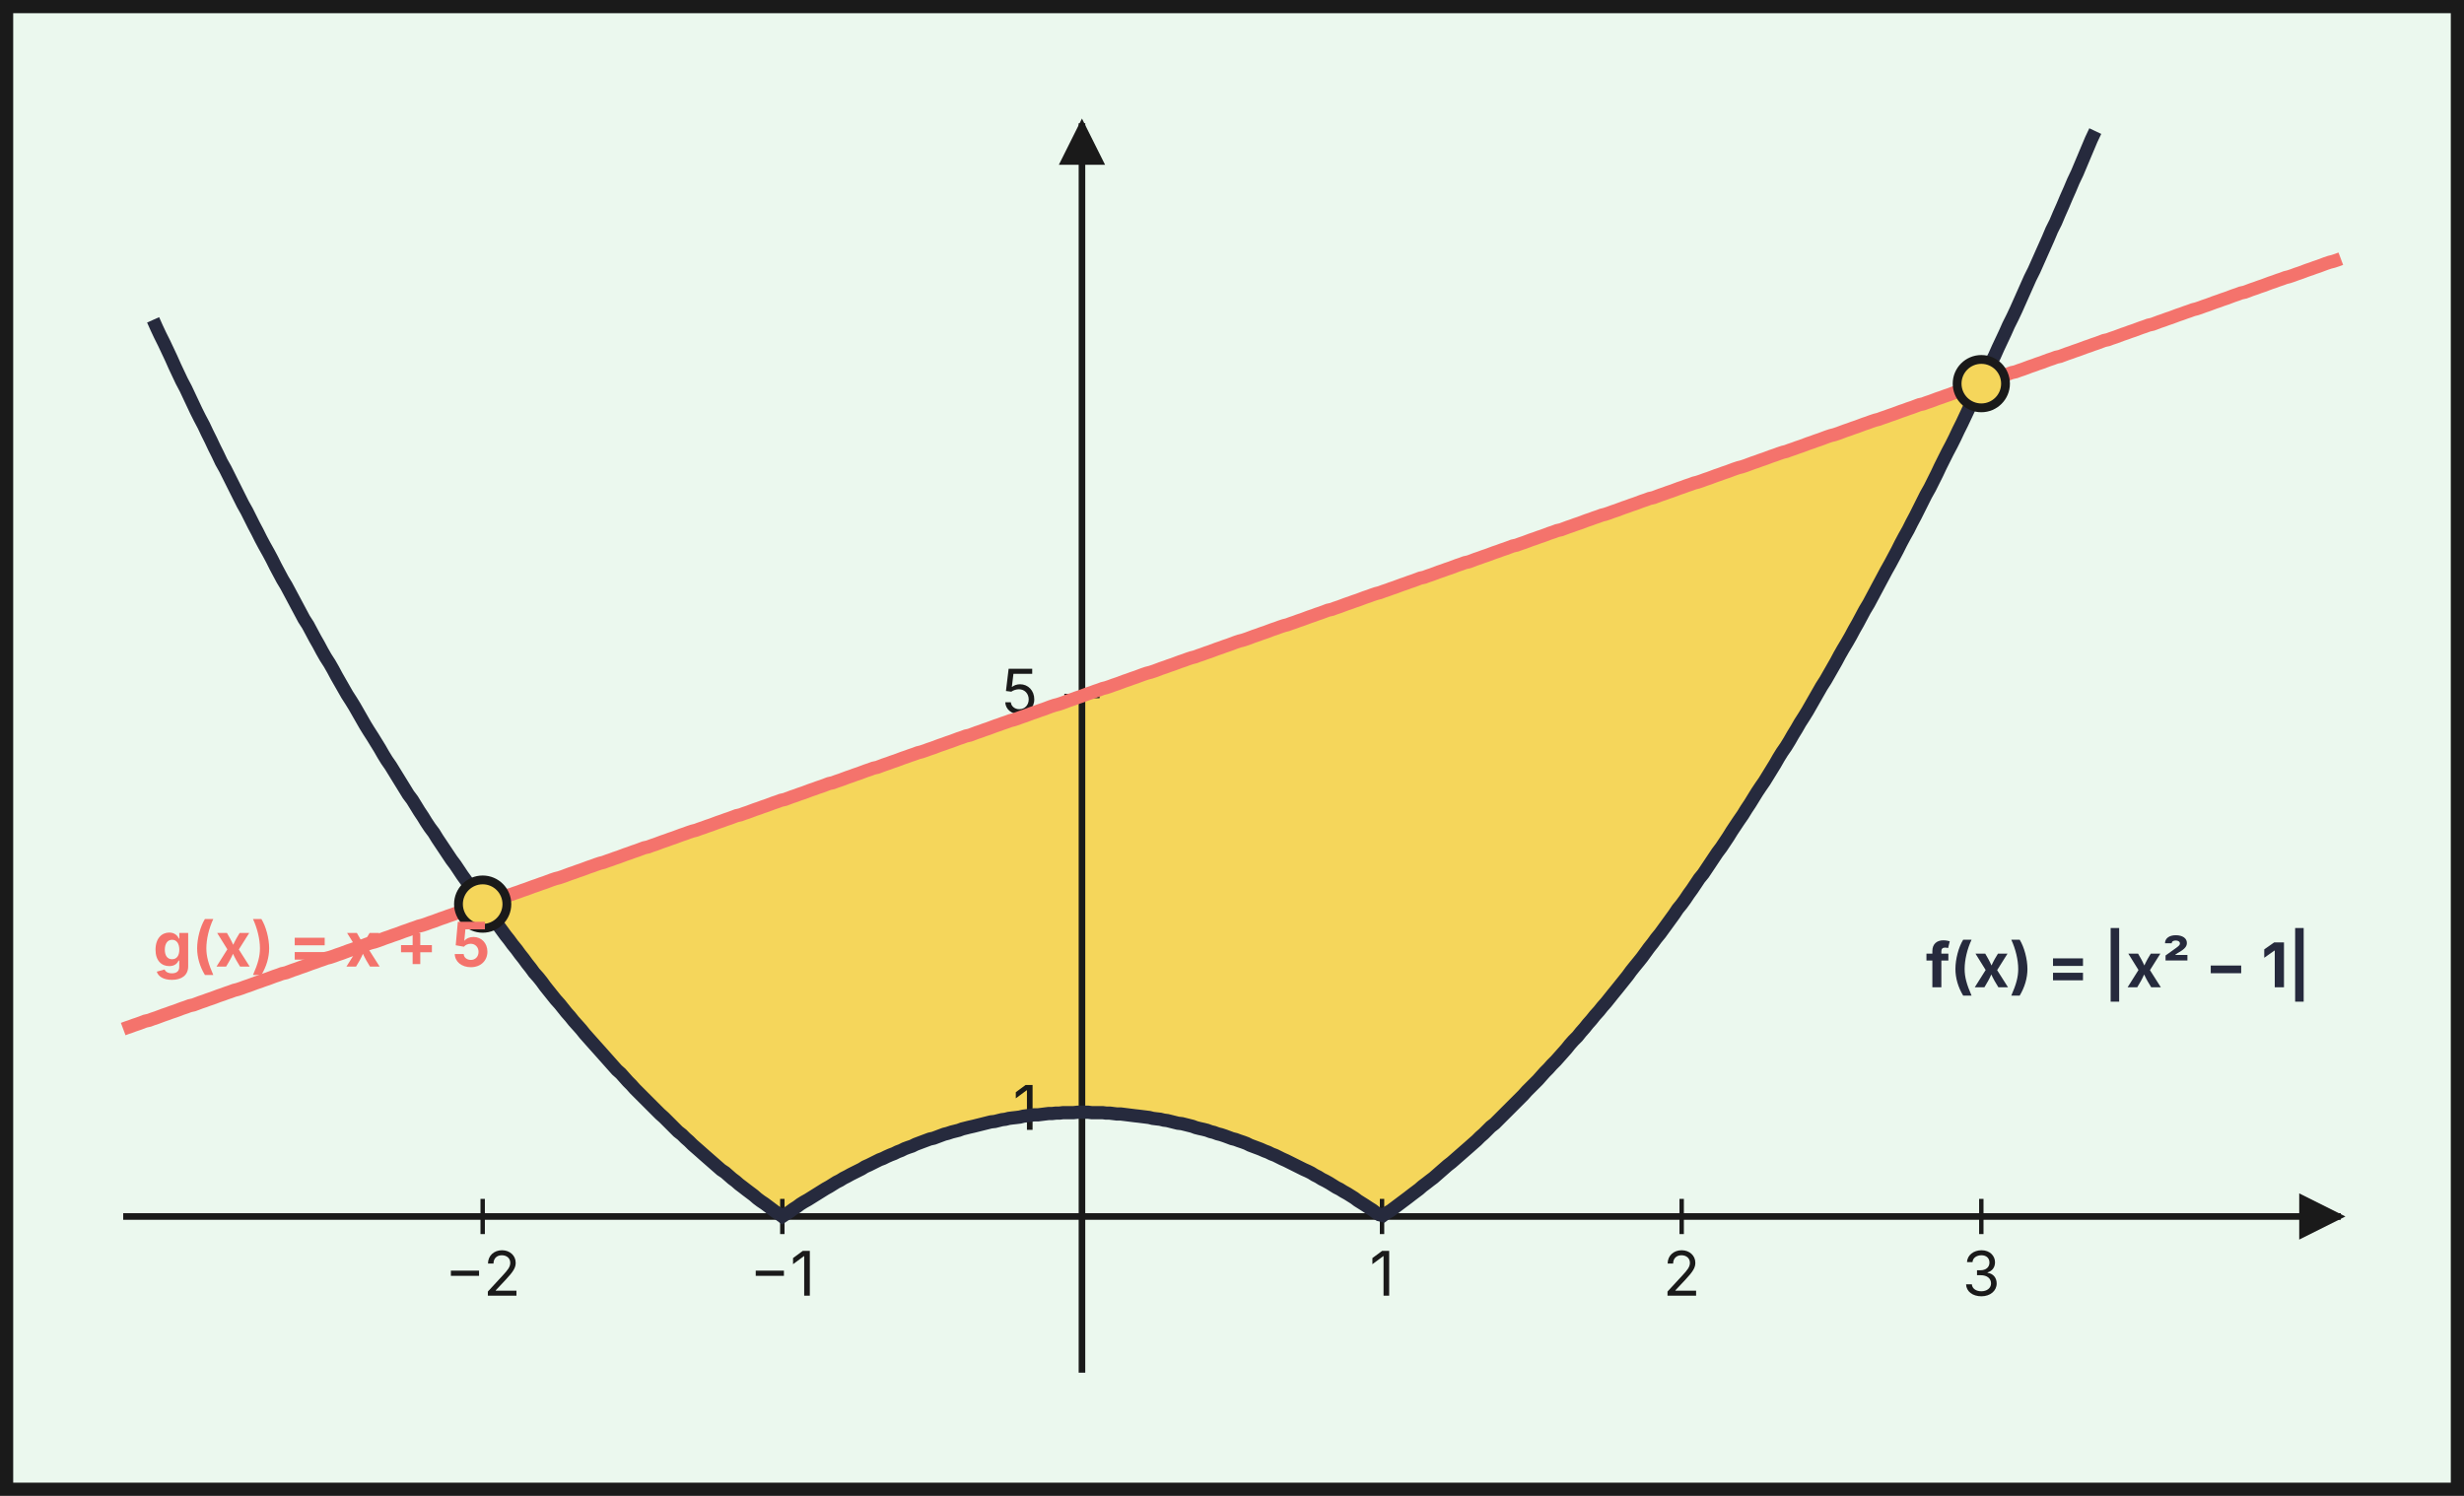
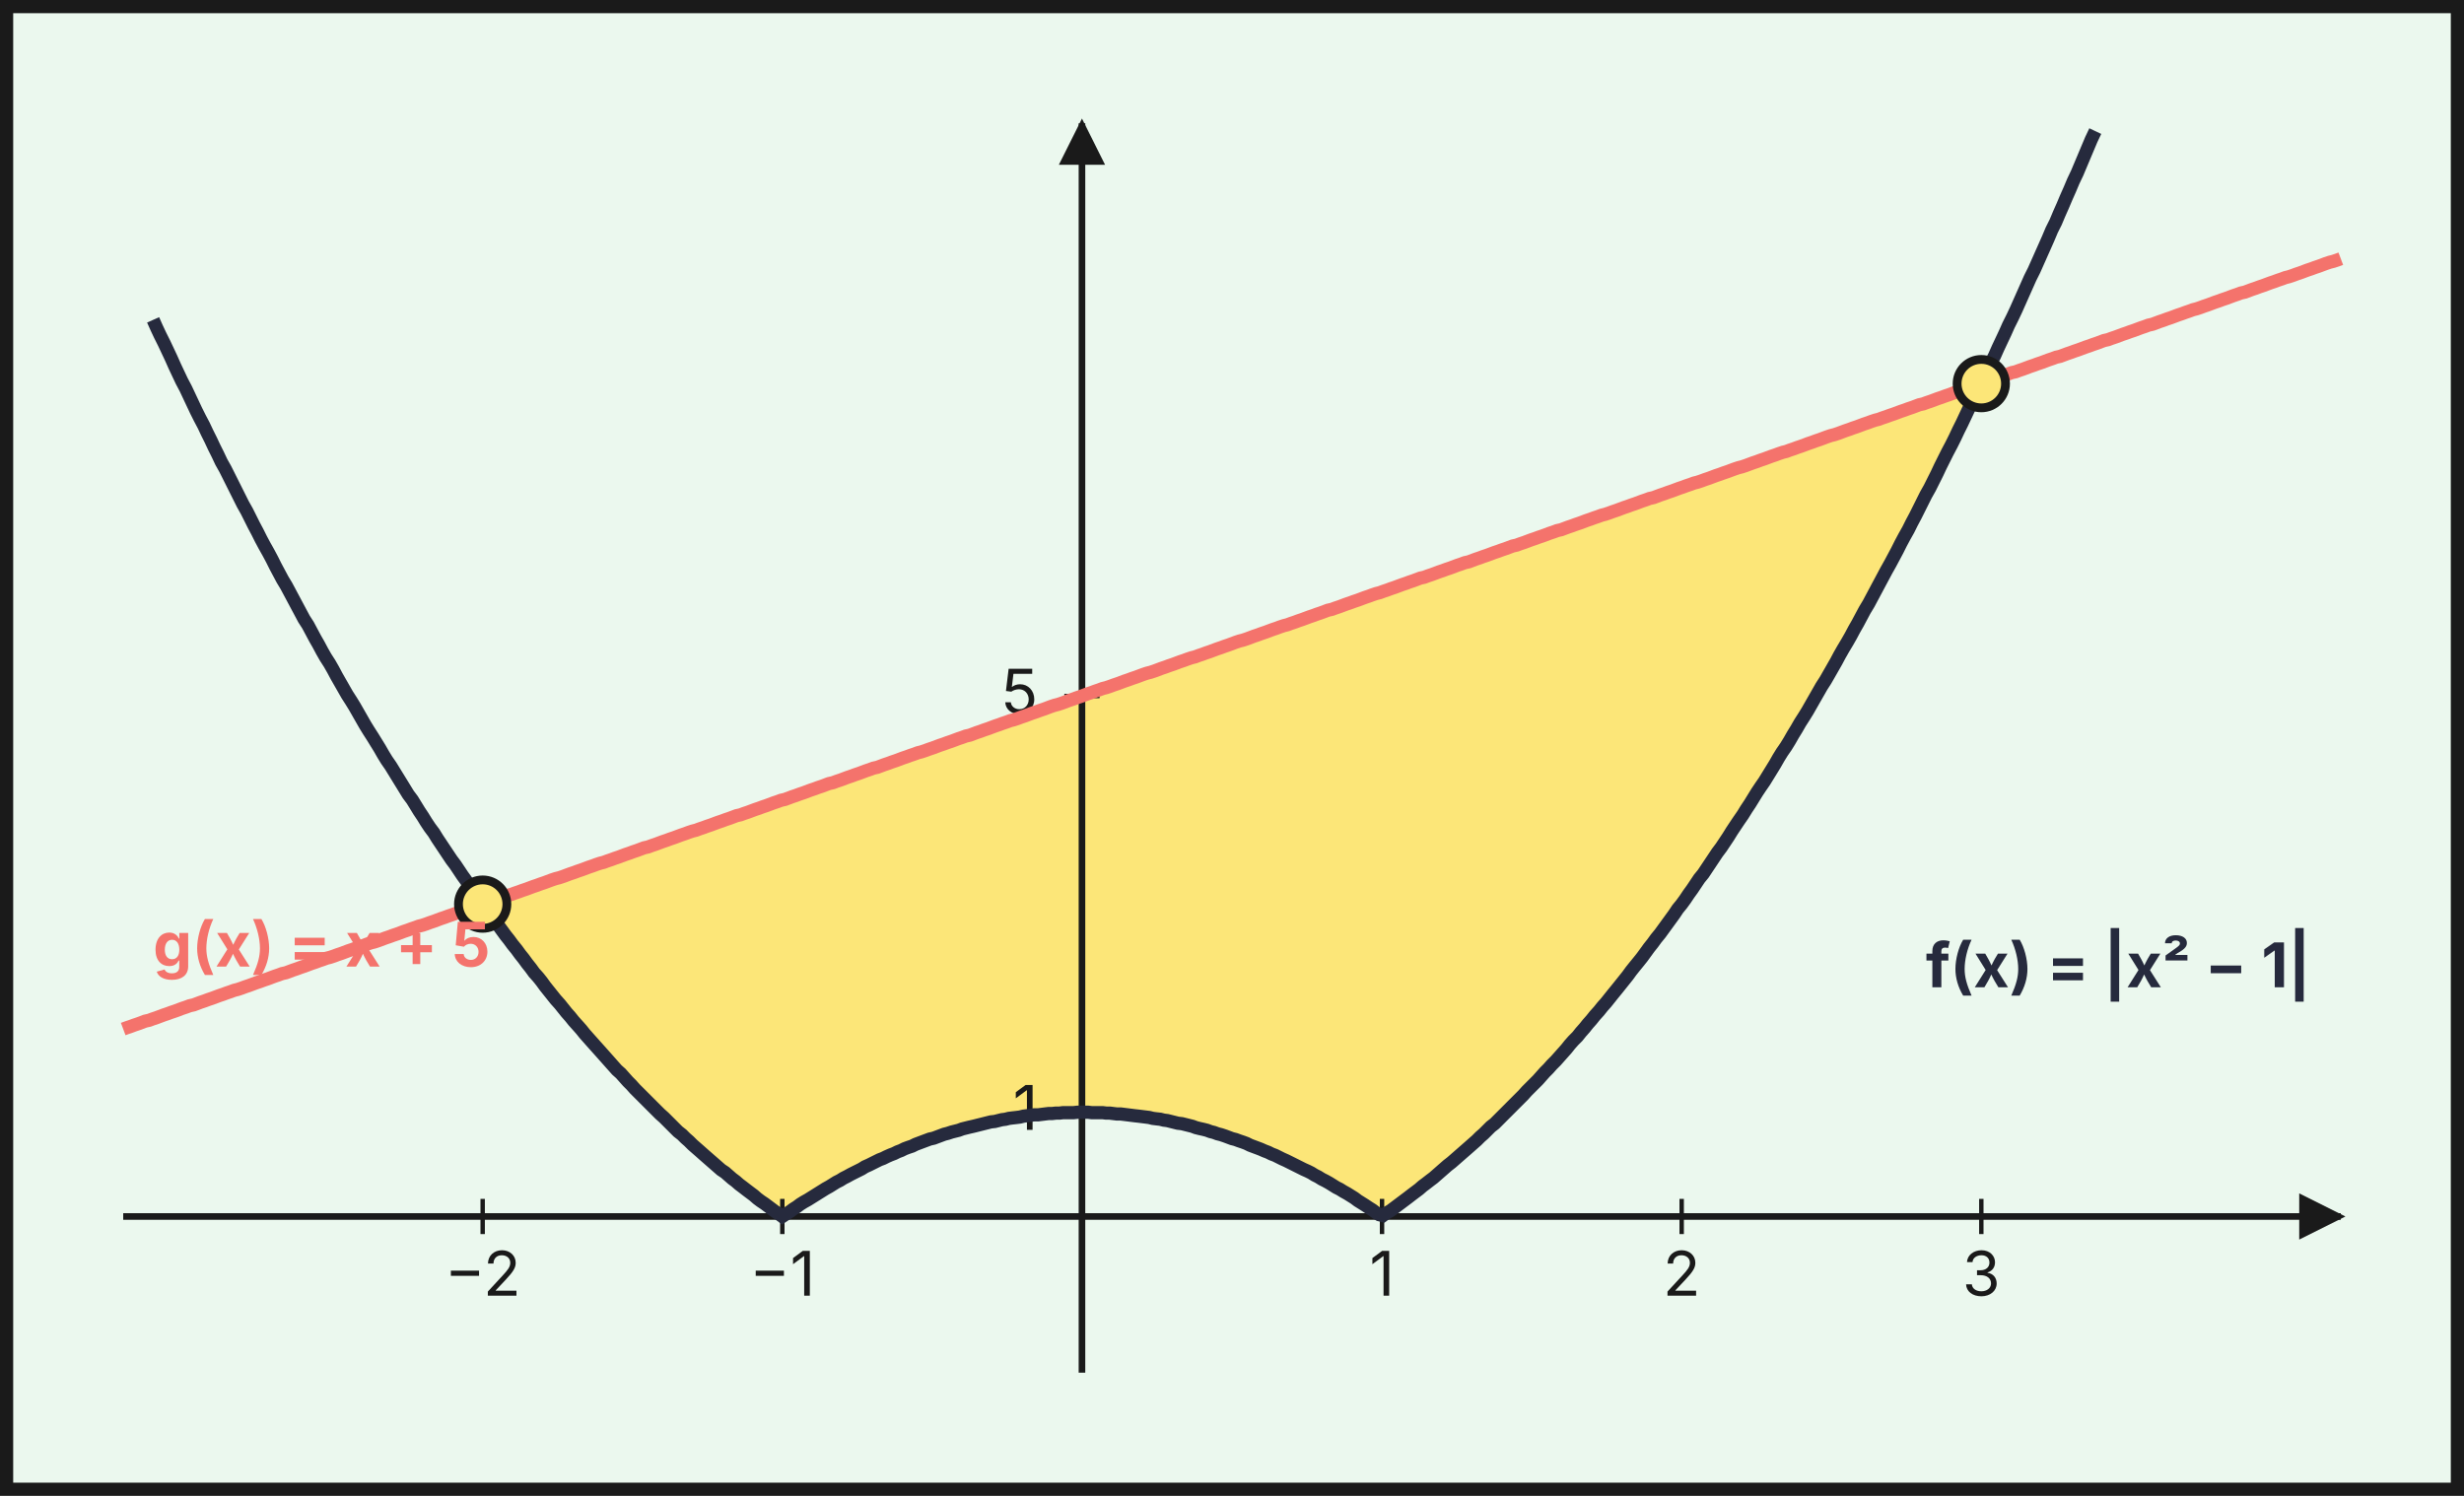
<svg xmlns="http://www.w3.org/2000/svg" viewBox="0 0 560 340" width="560" height="340" font-family="Inter, Helvetica, Arial, sans-serif" role="img">
  <defs>
    <marker id="f" viewBox="0 0 10 10" refX="9" refY="5" markerWidth="7" markerHeight="7" orient="auto">
      <path d="M0,0 L10,5 L0,10 z" fill="#1A1A1A" />
    </marker>
  </defs>
  <rect x="1.5" y="1.5" width="557" height="337" fill="#EBF8EE" stroke="#1A1A1A" stroke-width="3" />
-   <path d="M109.7,205.5 L112.6,204.5 L115.4,203.5 L118.2,202.5 L121.1,201.6 L123.9,200.6 L126.8,199.6 L129.6,198.6 L132.4,197.6 L135.3,196.6 L138.1,195.6 L140.9,194.7 L143.8,193.7 L146.6,192.7 L149.5,191.7 L152.3,190.7 L155.1,189.7 L158.0,188.7 L160.8,187.8 L163.6,186.8 L166.5,185.8 L169.3,184.8 L172.2,183.8 L175.0,182.8 L177.8,181.8 L180.7,180.8 L183.5,179.9 L186.4,178.9 L189.2,177.9 L192.0,176.9 L194.9,175.9 L197.7,174.9 L200.5,173.9 L203.4,173.0 L206.2,172.0 L209.1,171.0 L211.9,170.0 L214.7,169.0 L217.6,168.0 L220.4,167.0 L223.2,166.1 L226.1,165.1 L228.9,164.1 L231.8,163.1 L234.6,162.1 L237.4,161.1 L240.3,160.1 L243.1,159.2 L245.9,158.2 L248.8,157.2 L251.6,156.2 L254.5,155.2 L257.3,154.2 L260.1,153.2 L263.0,152.2 L265.8,151.3 L268.6,150.3 L271.5,149.3 L274.3,148.3 L277.2,147.3 L280.0,146.3 L282.8,145.3 L285.7,144.4 L288.5,143.4 L291.4,142.4 L294.2,141.4 L297.0,140.4 L299.9,139.4 L302.7,138.4 L305.5,137.5 L308.4,136.5 L311.2,135.5 L314.1,134.5 L316.9,133.5 L319.7,132.5 L322.6,131.5 L325.4,130.6 L328.2,129.6 L331.1,128.6 L333.9,127.6 L336.8,126.6 L339.6,125.6 L342.4,124.6 L345.3,123.7 L348.1,122.7 L350.9,121.7 L353.8,120.7 L356.6,119.7 L359.5,118.7 L362.3,117.7 L365.1,116.8 L368.0,115.8 L370.8,114.8 L373.6,113.8 L376.5,112.8 L379.3,111.8 L382.2,110.8 L385.0,109.8 L387.8,108.9 L390.7,107.9 L393.5,106.9 L396.4,105.9 L399.2,104.9 L402.0,103.9 L404.9,102.9 L407.7,102.0 L410.5,101.0 L413.4,100.0 L416.2,99.0 L419.1,98.0 L421.9,97.0 L424.7,96.0 L427.6,95.1 L430.4,94.1 L433.2,93.1 L436.1,92.1 L438.9,91.1 L441.8,90.1 L444.6,89.1 L447.4,88.2 L450.3,87.2 L450.3,87.2 L447.4,93.0 L444.6,98.8 L441.8,104.5 L438.9,110.2 L436.1,115.7 L433.2,121.2 L430.4,126.6 L427.6,131.9 L424.7,137.1 L421.9,142.2 L419.1,147.3 L416.2,152.2 L413.4,157.1 L410.5,161.9 L407.7,166.7 L404.9,171.3 L402.0,175.9 L399.2,180.4 L396.4,184.8 L393.5,189.1 L390.7,193.3 L387.8,197.4 L385.0,201.5 L382.2,205.5 L379.3,209.4 L376.5,213.2 L373.6,217.0 L370.8,220.6 L368.0,224.2 L365.1,227.7 L362.3,231.1 L359.5,234.4 L356.6,237.7 L353.8,240.8 L350.9,243.9 L348.1,246.9 L345.3,249.8 L342.4,252.7 L339.6,255.4 L336.8,258.1 L333.9,260.7 L331.1,263.2 L328.2,265.6 L325.4,268.0 L322.6,270.2 L319.7,272.4 L316.9,274.5 L314.1,276.5 L311.2,274.6 L308.4,272.7 L305.5,271.0 L302.7,269.3 L299.9,267.7 L297.0,266.1 L294.2,264.7 L291.4,263.4 L288.5,262.1 L285.7,260.9 L282.8,259.8 L280.0,258.8 L277.2,257.8 L274.3,256.9 L271.5,256.2 L268.6,255.5 L265.8,254.8 L263.0,254.3 L260.1,253.9 L257.3,253.5 L254.5,253.2 L251.6,253.0 L248.8,252.9 L245.9,252.8 L243.1,252.9 L240.3,253.0 L237.4,253.2 L234.6,253.5 L231.8,253.9 L228.9,254.3 L226.1,254.8 L223.2,255.5 L220.4,256.2 L217.6,256.9 L214.7,257.8 L211.9,258.8 L209.1,259.8 L206.2,260.9 L203.4,262.1 L200.5,263.4 L197.7,264.7 L194.9,266.1 L192.0,267.7 L189.2,269.3 L186.4,271.0 L183.5,272.7 L180.7,274.6 L177.8,276.5 L175.0,274.5 L172.2,272.4 L169.3,270.2 L166.5,268.0 L163.6,265.6 L160.8,263.2 L158.0,260.7 L155.1,258.1 L152.3,255.4 L149.5,252.7 L146.6,249.8 L143.8,246.9 L140.9,243.9 L138.1,240.8 L135.3,237.7 L132.4,234.4 L129.6,231.1 L126.8,227.7 L123.9,224.2 L121.1,220.6 L118.2,217.0 L115.4,213.2 L112.6,209.4 L109.7,205.5 Z" fill="#F5D65B" stroke="#1A1A1A" stroke-width="1.5" />
+   <path d="M109.7,205.5 L112.6,204.5 L115.4,203.5 L118.2,202.5 L121.1,201.6 L123.9,200.6 L126.8,199.6 L129.6,198.6 L132.4,197.6 L135.3,196.6 L138.1,195.6 L140.9,194.7 L143.8,193.7 L146.6,192.7 L149.5,191.7 L152.3,190.7 L155.1,189.7 L158.0,188.7 L160.8,187.8 L163.6,186.8 L166.5,185.8 L169.3,184.8 L172.2,183.8 L175.0,182.8 L177.8,181.8 L180.7,180.8 L183.5,179.9 L186.4,178.9 L189.2,177.9 L192.0,176.9 L194.9,175.9 L197.7,174.9 L200.5,173.9 L203.4,173.0 L206.2,172.0 L209.1,171.0 L211.9,170.0 L214.7,169.0 L217.6,168.0 L220.4,167.0 L223.2,166.1 L226.1,165.1 L228.9,164.1 L231.8,163.1 L234.6,162.1 L237.4,161.1 L240.3,160.1 L243.1,159.2 L245.9,158.2 L248.8,157.2 L251.6,156.2 L254.5,155.2 L257.3,154.2 L260.1,153.2 L263.0,152.2 L265.8,151.3 L268.6,150.3 L271.5,149.3 L274.3,148.3 L277.2,147.3 L280.0,146.3 L282.8,145.3 L285.7,144.4 L288.5,143.4 L291.4,142.4 L294.2,141.4 L297.0,140.4 L299.9,139.4 L302.7,138.4 L305.5,137.5 L308.4,136.5 L311.2,135.5 L314.1,134.5 L316.9,133.5 L319.7,132.5 L322.6,131.5 L325.4,130.6 L328.2,129.6 L331.1,128.6 L333.9,127.6 L336.8,126.6 L339.6,125.6 L342.4,124.6 L345.3,123.7 L348.1,122.7 L350.9,121.7 L353.8,120.7 L356.6,119.7 L359.5,118.7 L362.3,117.7 L365.1,116.8 L368.0,115.8 L370.8,114.8 L373.6,113.8 L376.5,112.8 L379.3,111.8 L382.2,110.8 L385.0,109.8 L387.8,108.9 L390.7,107.9 L393.5,106.9 L396.4,105.9 L399.2,104.9 L402.0,103.9 L404.9,102.9 L407.7,102.0 L410.5,101.0 L413.4,100.0 L416.2,99.0 L419.1,98.0 L421.9,97.0 L424.7,96.0 L427.6,95.1 L430.4,94.1 L433.2,93.1 L436.1,92.1 L438.9,91.1 L441.8,90.1 L444.6,89.1 L447.4,88.2 L450.3,87.2 L450.3,87.2 L447.4,93.0 L444.6,98.8 L441.8,104.5 L438.9,110.2 L436.1,115.7 L433.2,121.2 L430.4,126.6 L427.6,131.9 L424.7,137.1 L421.9,142.2 L419.1,147.3 L416.2,152.2 L413.4,157.1 L410.5,161.9 L407.7,166.7 L404.9,171.3 L402.0,175.9 L399.2,180.4 L396.4,184.8 L393.5,189.1 L390.7,193.3 L387.8,197.4 L385.0,201.5 L382.2,205.5 L379.3,209.4 L376.5,213.2 L373.6,217.0 L370.8,220.6 L368.0,224.2 L365.1,227.7 L362.3,231.1 L359.5,234.4 L356.6,237.7 L353.8,240.8 L350.9,243.9 L348.1,246.9 L345.3,249.8 L342.4,252.7 L339.6,255.4 L336.8,258.1 L333.9,260.7 L331.1,263.2 L328.2,265.6 L325.4,268.0 L322.6,270.2 L319.7,272.4 L316.9,274.5 L314.1,276.5 L311.2,274.6 L308.4,272.7 L305.5,271.0 L302.7,269.3 L299.9,267.7 L297.0,266.1 L294.2,264.7 L291.4,263.4 L288.5,262.1 L285.7,260.9 L282.8,259.8 L280.0,258.8 L277.2,257.8 L274.3,256.9 L271.5,256.2 L268.6,255.5 L265.8,254.8 L263.0,254.3 L260.1,253.9 L257.3,253.5 L254.5,253.2 L251.6,253.0 L248.8,252.9 L245.9,252.8 L243.1,252.9 L240.3,253.0 L237.4,253.2 L234.6,253.5 L231.8,253.9 L228.9,254.3 L226.1,254.8 L223.2,255.5 L220.4,256.2 L217.6,256.9 L214.7,257.8 L211.9,258.8 L209.1,259.8 L206.2,260.9 L203.4,262.1 L200.5,263.4 L197.7,264.7 L194.9,266.1 L192.0,267.7 L189.2,269.3 L186.4,271.0 L183.5,272.7 L180.7,274.6 L177.8,276.5 L175.0,274.5 L172.2,272.4 L169.3,270.2 L166.5,268.0 L163.6,265.6 L160.8,263.2 L158.0,260.7 L155.1,258.1 L152.3,255.4 L149.5,252.7 L146.6,249.8 L143.8,246.9 L140.9,243.9 L138.1,240.8 L135.3,237.7 L132.4,234.4 L129.6,231.1 L126.8,227.7 L123.9,224.2 L121.1,220.6 L118.2,217.0 L115.4,213.2 L112.6,209.4 L109.7,205.5 Z" fill="#FCE678" stroke="#1A1A1A" stroke-width="1.5" />
  <line x1="28.0" y1="276.5" x2="532.0" y2="276.5" stroke="#1A1A1A" stroke-width="1.5" marker-end="url(#f)" />
  <line x1="245.9" y1="312.0" x2="245.9" y2="28.0" stroke="#1A1A1A" stroke-width="1.5" marker-end="url(#f)" />
  <line x1="109.7" y1="272.5" x2="109.7" y2="280.5" stroke="#1A1A1A" />
  <text x="109.7" y="294.5" text-anchor="middle" font-size="14" fill="#1A1A1A">−2</text>
  <line x1="177.8" y1="272.5" x2="177.8" y2="280.5" stroke="#1A1A1A" />
  <text x="177.8" y="294.5" text-anchor="middle" font-size="14" fill="#1A1A1A">−1</text>
  <line x1="314.1" y1="272.5" x2="314.1" y2="280.5" stroke="#1A1A1A" />
  <text x="314.1" y="294.5" text-anchor="middle" font-size="14" fill="#1A1A1A">1</text>
  <line x1="382.2" y1="272.5" x2="382.2" y2="280.5" stroke="#1A1A1A" />
  <text x="382.2" y="294.5" text-anchor="middle" font-size="14" fill="#1A1A1A">2</text>
  <line x1="450.3" y1="272.5" x2="450.3" y2="280.5" stroke="#1A1A1A" />
  <text x="450.3" y="294.5" text-anchor="middle" font-size="14" fill="#1A1A1A">3</text>
  <line x1="241.9" y1="252.8" x2="249.9" y2="252.8" stroke="#1A1A1A" />
  <text x="235.9" y="256.8" text-anchor="end" font-size="14" fill="#1A1A1A">1</text>
  <line x1="241.9" y1="158.2" x2="249.9" y2="158.2" stroke="#1A1A1A" />
  <text x="235.9" y="162.2" text-anchor="end" font-size="14" fill="#1A1A1A">5</text>
  <path d="M34.8,72.7 L35.6,74.5 L36.4,76.2 L37.3,78.0 L38.1,79.7 L38.9,81.4 L39.7,83.2 L40.5,84.9 L41.3,86.6 L42.2,88.3 L43.0,90.0 L43.8,91.7 L44.6,93.4 L45.4,95.0 L46.3,96.7 L47.1,98.4 L47.9,100.0 L48.7,101.7 L49.5,103.3 L50.3,105.0 L51.2,106.6 L52.0,108.2 L52.8,109.8 L53.6,111.4 L54.4,113.0 L55.2,114.6 L56.1,116.2 L56.9,117.8 L57.7,119.4 L58.5,120.9 L59.3,122.5 L60.1,124.0 L61.0,125.6 L61.8,127.1 L62.6,128.7 L63.4,130.2 L64.2,131.7 L65.1,133.2 L65.9,134.7 L66.7,136.2 L67.5,137.7 L68.3,139.2 L69.1,140.7 L70.0,142.1 L70.8,143.6 L71.6,145.1 L72.4,146.5 L73.2,148.0 L74.0,149.4 L74.9,150.8 L75.7,152.2 L76.5,153.7 L77.3,155.1 L78.1,156.5 L78.9,157.9 L79.8,159.3 L80.6,160.6 L81.4,162.0 L82.2,163.4 L83.0,164.8 L83.8,166.1 L84.7,167.5 L85.5,168.8 L86.3,170.1 L87.1,171.5 L87.9,172.8 L88.8,174.1 L89.6,175.4 L90.4,176.7 L91.2,178.0 L92.0,179.3 L92.8,180.6 L93.7,181.8 L94.5,183.1 L95.3,184.4 L96.1,185.6 L96.9,186.9 L97.7,188.1 L98.6,189.3 L99.4,190.6 L100.2,191.8 L101.0,193.0 L101.8,194.2 L102.6,195.4 L103.5,196.6 L104.3,197.8 L105.1,199.0 L105.9,200.1 L106.7,201.3 L107.6,202.4 L108.4,203.6 L109.2,204.7 L110.0,205.9 L110.8,207.0 L111.6,208.1 L112.5,209.2 L113.3,210.4 L114.1,211.5 L114.9,212.6 L115.7,213.6 L116.5,214.7 L117.4,215.8 L118.2,216.9 L119.0,217.9 L119.8,219.0 L120.6,220.0 L121.4,221.1 L122.3,222.1 L123.1,223.1 L123.9,224.2 L124.7,225.2 L125.5,226.2 L126.3,227.2 L127.2,228.2 L128.0,229.2 L128.8,230.2 L129.6,231.1 L130.4,232.1 L131.3,233.1 L132.1,234.0 L132.9,235.0 L133.7,235.9 L134.5,236.8 L135.3,237.7 L136.2,238.7 L137.0,239.6 L137.8,240.5 L138.6,241.4 L139.4,242.3 L140.2,243.2 L141.1,244.0 L141.9,244.9 L142.7,245.8 L143.5,246.6 L144.3,247.5 L145.1,248.3 L146.0,249.2 L146.8,250.0 L147.6,250.8 L148.4,251.6 L149.2,252.4 L150.0,253.2 L150.9,254.0 L151.7,254.8 L152.5,255.6 L153.3,256.4 L154.1,257.2 L155.0,257.9 L155.8,258.7 L156.6,259.4 L157.4,260.2 L158.2,260.9 L159.0,261.6 L159.9,262.4 L160.7,263.1 L161.5,263.8 L162.3,264.5 L163.1,265.2 L163.9,265.9 L164.8,266.5 L165.6,267.2 L166.4,267.9 L167.2,268.5 L168.0,269.2 L168.8,269.8 L169.7,270.5 L170.5,271.1 L171.3,271.7 L172.1,272.4 L172.9,273.0 L173.8,273.6 L174.6,274.2 L175.4,274.8 L176.2,275.4 L177.0,275.9 L177.8,276.5 L178.7,275.9 L179.5,275.4 L180.3,274.8 L181.1,274.3 L181.9,273.7 L182.7,273.2 L183.6,272.7 L184.4,272.2 L185.2,271.7 L186.0,271.2 L186.8,270.7 L187.6,270.2 L188.5,269.7 L189.3,269.2 L190.1,268.7 L190.9,268.3 L191.7,267.8 L192.5,267.4 L193.4,266.9 L194.2,266.5 L195.0,266.1 L195.8,265.7 L196.6,265.2 L197.5,264.8 L198.3,264.4 L199.1,264.0 L199.9,263.6 L200.7,263.3 L201.5,262.9 L202.4,262.5 L203.2,262.2 L204.0,261.8 L204.8,261.5 L205.6,261.1 L206.4,260.8 L207.3,260.5 L208.1,260.1 L208.9,259.8 L209.7,259.5 L210.5,259.2 L211.3,258.9 L212.2,258.7 L213.0,258.4 L213.8,258.1 L214.6,257.8 L215.4,257.6 L216.3,257.3 L217.1,257.1 L217.9,256.9 L218.7,256.6 L219.5,256.4 L220.3,256.2 L221.2,256.0 L222.0,255.8 L222.8,255.6 L223.6,255.4 L224.4,255.2 L225.2,255.0 L226.1,254.9 L226.9,254.7 L227.7,254.5 L228.5,254.4 L229.3,254.2 L230.1,254.1 L231.0,254.0 L231.8,253.9 L232.6,253.7 L233.4,253.6 L234.2,253.5 L235.0,253.4 L235.9,253.4 L236.7,253.3 L237.5,253.2 L238.3,253.1 L239.1,253.1 L240.0,253.0 L240.8,253.0 L241.6,252.9 L242.4,252.9 L243.2,252.9 L244.0,252.9 L244.9,252.8 L245.7,252.8 L246.5,252.8 L247.3,252.8 L248.1,252.9 L248.9,252.9 L249.8,252.9 L250.6,252.9 L251.4,253.0 L252.2,253.0 L253.0,253.1 L253.8,253.2 L254.7,253.2 L255.5,253.3 L256.3,253.4 L257.1,253.5 L257.9,253.6 L258.8,253.7 L259.6,253.8 L260.4,253.9 L261.2,254.0 L262.0,254.2 L262.8,254.3 L263.7,254.4 L264.5,254.6 L265.3,254.7 L266.1,254.9 L266.9,255.1 L267.7,255.3 L268.6,255.4 L269.4,255.6 L270.2,255.8 L271.0,256.0 L271.8,256.3 L272.6,256.5 L273.5,256.7 L274.3,256.9 L275.1,257.2 L275.9,257.4 L276.7,257.7 L277.5,257.9 L278.4,258.2 L279.2,258.5 L280.0,258.8 L280.8,259.0 L281.6,259.3 L282.5,259.6 L283.3,259.9 L284.1,260.3 L284.9,260.6 L285.7,260.9 L286.5,261.2 L287.4,261.6 L288.2,261.9 L289.0,262.3 L289.8,262.6 L290.6,263.0 L291.4,263.4 L292.3,263.8 L293.1,264.2 L293.9,264.6 L294.7,265.0 L295.5,265.4 L296.3,265.8 L297.2,266.2 L298.0,266.6 L298.8,267.1 L299.6,267.5 L300.4,268.0 L301.2,268.4 L302.1,268.9 L302.9,269.4 L303.7,269.9 L304.5,270.3 L305.3,270.8 L306.2,271.3 L307.0,271.8 L307.8,272.3 L308.6,272.9 L309.4,273.4 L310.2,273.9 L311.1,274.5 L311.9,275.0 L312.7,275.6 L313.5,276.1 L314.3,276.3 L315.1,275.7 L316.0,275.2 L316.8,274.6 L317.6,274.0 L318.4,273.4 L319.2,272.8 L320.0,272.2 L320.9,271.5 L321.7,270.9 L322.5,270.3 L323.3,269.6 L324.1,269.0 L325.0,268.3 L325.8,267.7 L326.6,267.0 L327.4,266.3 L328.2,265.6 L329.0,264.9 L329.9,264.2 L330.7,263.5 L331.5,262.8 L332.3,262.1 L333.1,261.4 L333.9,260.7 L334.8,259.9 L335.6,259.2 L336.4,258.4 L337.2,257.7 L338.0,256.9 L338.8,256.1 L339.7,255.4 L340.5,254.6 L341.3,253.8 L342.1,253.0 L342.9,252.2 L343.7,251.4 L344.6,250.5 L345.4,249.7 L346.2,248.9 L347.0,248.0 L347.8,247.2 L348.7,246.3 L349.5,245.5 L350.3,244.6 L351.1,243.7 L351.9,242.9 L352.7,242.0 L353.6,241.1 L354.4,240.2 L355.2,239.3 L356.0,238.4 L356.8,237.4 L357.6,236.5 L358.5,235.6 L359.3,234.6 L360.1,233.7 L360.9,232.7 L361.7,231.8 L362.5,230.8 L363.4,229.8 L364.2,228.8 L365.0,227.9 L365.8,226.9 L366.6,225.9 L367.5,224.8 L368.3,223.8 L369.1,222.8 L369.9,221.8 L370.7,220.7 L371.5,219.7 L372.4,218.6 L373.2,217.6 L374.0,216.5 L374.8,215.4 L375.6,214.4 L376.4,213.3 L377.3,212.2 L378.1,211.1 L378.9,210.0 L379.7,208.9 L380.5,207.8 L381.3,206.6 L382.2,205.5 L383.0,204.4 L383.8,203.2 L384.6,202.1 L385.4,200.9 L386.2,199.7 L387.1,198.6 L387.9,197.4 L388.7,196.2 L389.5,195.0 L390.3,193.8 L391.2,192.6 L392.0,191.4 L392.8,190.2 L393.6,188.9 L394.4,187.7 L395.2,186.5 L396.1,185.2 L396.9,183.9 L397.7,182.7 L398.5,181.4 L399.3,180.1 L400.1,178.9 L401.0,177.6 L401.8,176.3 L402.6,175.0 L403.4,173.7 L404.2,172.3 L405.0,171.0 L405.9,169.7 L406.7,168.4 L407.5,167.0 L408.3,165.7 L409.1,164.3 L410.0,162.9 L410.8,161.6 L411.6,160.2 L412.4,158.8 L413.2,157.4 L414.0,156.0 L414.9,154.6 L415.7,153.2 L416.5,151.8 L417.3,150.4 L418.1,148.9 L418.9,147.5 L419.8,146.0 L420.6,144.6 L421.4,143.1 L422.2,141.7 L423.0,140.2 L423.8,138.7 L424.7,137.2 L425.5,135.7 L426.3,134.2 L427.1,132.7 L427.9,131.2 L428.7,129.7 L429.6,128.1 L430.4,126.6 L431.2,125.1 L432.0,123.5 L432.8,122.0 L433.7,120.4 L434.5,118.8 L435.3,117.3 L436.1,115.7 L436.9,114.1 L437.7,112.5 L438.6,110.9 L439.4,109.3 L440.2,107.7 L441.0,106.0 L441.8,104.4 L442.6,102.8 L443.5,101.1 L444.3,99.5 L445.1,97.8 L445.9,96.2 L446.7,94.5 L447.5,92.8 L448.4,91.1 L449.2,89.4 L450.0,87.7 L450.8,86.0 L451.6,84.3 L452.4,82.6 L453.3,80.9 L454.1,79.1 L454.9,77.4 L455.7,75.7 L456.5,73.9 L457.4,72.1 L458.2,70.4 L459.0,68.6 L459.8,66.8 L460.6,65.0 L461.4,63.2 L462.3,61.4 L463.1,59.6 L463.9,57.8 L464.7,56.0 L465.5,54.2 L466.3,52.3 L467.2,50.5 L468.0,48.6 L468.8,46.8 L469.6,44.9 L470.4,43.1 L471.2,41.2 L472.1,39.3 L472.9,37.4 L473.7,35.5 L474.5,33.6 L475.3,31.7 L476.2,29.8" fill="none" stroke="#262A3D" stroke-width="3" />
  <path d="M28.0,233.9 L28.8,233.6 L29.7,233.3 L30.5,233.0 L31.4,232.7 L32.2,232.4 L33.0,232.1 L33.9,231.9 L34.7,231.6 L35.6,231.3 L36.4,231.0 L37.2,230.7 L38.1,230.4 L38.9,230.1 L39.8,229.8 L40.6,229.5 L41.4,229.2 L42.3,228.9 L43.1,228.6 L44.0,228.4 L44.8,228.1 L45.6,227.8 L46.5,227.5 L47.3,227.2 L48.2,226.9 L49.0,226.6 L49.8,226.3 L50.7,226.0 L51.5,225.7 L52.4,225.4 L53.2,225.1 L54.0,224.9 L54.9,224.6 L55.7,224.3 L56.6,224.0 L57.4,223.7 L58.2,223.4 L59.1,223.1 L59.9,222.8 L60.8,222.5 L61.6,222.2 L62.4,221.9 L63.3,221.6 L64.1,221.3 L65.0,221.1 L65.8,220.8 L66.6,220.5 L67.5,220.2 L68.3,219.9 L69.2,219.6 L70.0,219.3 L70.8,219.0 L71.7,218.7 L72.5,218.4 L73.4,218.1 L74.2,217.8 L75.0,217.6 L75.9,217.3 L76.7,217.0 L77.6,216.7 L78.4,216.4 L79.2,216.1 L80.1,215.8 L80.9,215.5 L81.8,215.2 L82.6,214.9 L83.4,214.6 L84.3,214.3 L85.1,214.1 L86.0,213.8 L86.8,213.5 L87.6,213.2 L88.5,212.9 L89.3,212.6 L90.2,212.3 L91.0,212.0 L91.8,211.7 L92.7,211.4 L93.5,211.1 L94.4,210.8 L95.2,210.5 L96.0,210.3 L96.9,210.0 L97.7,209.7 L98.6,209.4 L99.4,209.1 L100.2,208.8 L101.1,208.5 L101.9,208.2 L102.8,207.9 L103.6,207.6 L104.4,207.3 L105.3,207.0 L106.1,206.8 L107.0,206.5 L107.8,206.2 L108.6,205.9 L109.5,205.6 L110.3,205.3 L111.2,205.0 L112.0,204.7 L112.8,204.4 L113.7,204.1 L114.5,203.8 L115.4,203.5 L116.2,203.3 L117.0,203.0 L117.9,202.7 L118.7,202.4 L119.6,202.1 L120.4,201.8 L121.2,201.5 L122.1,201.2 L122.9,200.9 L123.8,200.6 L124.6,200.3 L125.4,200.0 L126.3,199.7 L127.1,199.5 L128.0,199.2 L128.8,198.9 L129.6,198.6 L130.5,198.3 L131.3,198.0 L132.2,197.7 L133.0,197.4 L133.8,197.1 L134.7,196.8 L135.5,196.5 L136.4,196.2 L137.2,196.0 L138.0,195.7 L138.9,195.4 L139.7,195.1 L140.6,194.8 L141.4,194.5 L142.2,194.2 L143.1,193.9 L143.9,193.6 L144.8,193.3 L145.6,193.0 L146.4,192.7 L147.3,192.5 L148.1,192.2 L149.0,191.9 L149.8,191.6 L150.6,191.3 L151.5,191.0 L152.3,190.7 L153.2,190.4 L154.0,190.1 L154.8,189.8 L155.7,189.5 L156.5,189.2 L157.4,188.9 L158.2,188.7 L159.0,188.4 L159.9,188.1 L160.7,187.8 L161.6,187.5 L162.4,187.2 L163.2,186.9 L164.1,186.6 L164.9,186.3 L165.8,186.0 L166.6,185.7 L167.4,185.4 L168.3,185.2 L169.1,184.9 L170.0,184.6 L170.8,184.3 L171.6,184.0 L172.5,183.7 L173.3,183.4 L174.2,183.1 L175.0,182.8 L175.8,182.5 L176.7,182.2 L177.5,181.9 L178.4,181.7 L179.2,181.4 L180.0,181.1 L180.9,180.8 L181.7,180.5 L182.6,180.2 L183.4,179.9 L184.2,179.6 L185.1,179.3 L185.9,179.0 L186.8,178.7 L187.6,178.4 L188.4,178.1 L189.3,177.9 L190.1,177.6 L191.0,177.3 L191.8,177.0 L192.6,176.7 L193.5,176.4 L194.3,176.1 L195.2,175.8 L196.0,175.5 L196.8,175.2 L197.7,174.9 L198.5,174.6 L199.4,174.4 L200.2,174.1 L201.0,173.8 L201.9,173.5 L202.7,173.2 L203.6,172.9 L204.4,172.6 L205.2,172.3 L206.1,172.0 L206.9,171.7 L207.8,171.4 L208.6,171.1 L209.4,170.9 L210.3,170.6 L211.1,170.3 L212.0,170.0 L212.8,169.7 L213.6,169.4 L214.5,169.1 L215.3,168.8 L216.2,168.5 L217.0,168.2 L217.8,167.9 L218.7,167.6 L219.5,167.3 L220.4,167.1 L221.2,166.8 L222.0,166.5 L222.9,166.2 L223.7,165.9 L224.6,165.6 L225.4,165.3 L226.2,165.0 L227.1,164.7 L227.9,164.4 L228.8,164.1 L229.6,163.8 L230.4,163.6 L231.3,163.3 L232.1,163.0 L233.0,162.7 L233.8,162.4 L234.6,162.1 L235.5,161.8 L236.3,161.5 L237.2,161.2 L238.0,160.9 L238.8,160.6 L239.7,160.3 L240.5,160.1 L241.4,159.8 L242.2,159.5 L243.0,159.2 L243.9,158.9 L244.7,158.6 L245.6,158.3 L246.4,158.0 L247.2,157.7 L248.1,157.4 L248.9,157.1 L249.8,156.8 L250.6,156.5 L251.4,156.3 L252.3,156.0 L253.1,155.7 L254.0,155.4 L254.8,155.1 L255.6,154.8 L256.5,154.5 L257.3,154.2 L258.2,153.9 L259.0,153.6 L259.8,153.3 L260.7,153.0 L261.5,152.8 L262.4,152.5 L263.2,152.2 L264.0,151.9 L264.9,151.6 L265.7,151.3 L266.6,151.0 L267.4,150.7 L268.2,150.4 L269.1,150.1 L269.9,149.8 L270.8,149.5 L271.6,149.3 L272.4,149.0 L273.3,148.7 L274.1,148.4 L275.0,148.1 L275.8,147.8 L276.6,147.5 L277.5,147.2 L278.3,146.9 L279.2,146.6 L280.0,146.3 L280.8,146.0 L281.7,145.7 L282.5,145.5 L283.4,145.2 L284.2,144.9 L285.0,144.6 L285.9,144.3 L286.7,144.0 L287.6,143.7 L288.4,143.4 L289.2,143.1 L290.1,142.8 L290.9,142.5 L291.8,142.2 L292.6,142.0 L293.4,141.7 L294.3,141.4 L295.1,141.1 L296.0,140.8 L296.8,140.5 L297.6,140.2 L298.5,139.9 L299.3,139.6 L300.2,139.3 L301.0,139.0 L301.8,138.7 L302.7,138.5 L303.5,138.2 L304.4,137.9 L305.2,137.6 L306.0,137.3 L306.9,137.0 L307.7,136.7 L308.6,136.4 L309.4,136.1 L310.2,135.8 L311.1,135.5 L311.9,135.2 L312.8,134.9 L313.6,134.7 L314.4,134.4 L315.3,134.1 L316.1,133.8 L317.0,133.5 L317.8,133.2 L318.6,132.9 L319.5,132.6 L320.3,132.3 L321.2,132.0 L322.0,131.7 L322.8,131.4 L323.7,131.2 L324.5,130.9 L325.4,130.6 L326.2,130.3 L327.0,130.0 L327.9,129.7 L328.7,129.4 L329.6,129.1 L330.4,128.8 L331.2,128.5 L332.1,128.2 L332.9,127.9 L333.8,127.7 L334.6,127.4 L335.4,127.1 L336.3,126.8 L337.1,126.5 L338.0,126.2 L338.8,125.9 L339.6,125.6 L340.5,125.3 L341.3,125.0 L342.2,124.7 L343.0,124.4 L343.8,124.1 L344.7,123.9 L345.5,123.6 L346.4,123.3 L347.2,123.0 L348.0,122.7 L348.9,122.4 L349.7,122.1 L350.6,121.8 L351.4,121.5 L352.2,121.2 L353.1,120.9 L353.9,120.6 L354.8,120.4 L355.6,120.1 L356.4,119.8 L357.3,119.5 L358.1,119.2 L359.0,118.9 L359.8,118.6 L360.6,118.3 L361.5,118.0 L362.3,117.7 L363.2,117.4 L364.0,117.1 L364.8,116.9 L365.7,116.6 L366.5,116.3 L367.4,116.0 L368.2,115.7 L369.0,115.4 L369.9,115.1 L370.7,114.8 L371.6,114.5 L372.4,114.2 L373.2,113.9 L374.1,113.6 L374.9,113.3 L375.8,113.1 L376.6,112.8 L377.4,112.5 L378.3,112.2 L379.1,111.9 L380.0,111.6 L380.8,111.3 L381.6,111.0 L382.5,110.7 L383.3,110.4 L384.2,110.1 L385.0,109.8 L385.8,109.6 L386.7,109.3 L387.5,109.0 L388.4,108.7 L389.2,108.4 L390.0,108.1 L390.9,107.8 L391.7,107.5 L392.6,107.2 L393.4,106.9 L394.2,106.6 L395.1,106.3 L395.9,106.1 L396.8,105.8 L397.6,105.5 L398.4,105.2 L399.3,104.9 L400.1,104.6 L401.0,104.3 L401.8,104.0 L402.6,103.7 L403.5,103.4 L404.3,103.1 L405.2,102.8 L406.0,102.6 L406.8,102.3 L407.7,102.0 L408.5,101.7 L409.4,101.4 L410.2,101.1 L411.0,100.8 L411.9,100.5 L412.7,100.2 L413.6,99.9 L414.4,99.6 L415.2,99.3 L416.1,99.0 L416.9,98.8 L417.8,98.5 L418.6,98.2 L419.4,97.9 L420.3,97.6 L421.1,97.3 L422.0,97.0 L422.8,96.7 L423.6,96.4 L424.5,96.1 L425.3,95.8 L426.2,95.5 L427.0,95.3 L427.8,95.0 L428.7,94.7 L429.5,94.4 L430.4,94.1 L431.2,93.8 L432.0,93.5 L432.9,93.2 L433.7,92.9 L434.6,92.6 L435.4,92.3 L436.2,92.0 L437.1,91.8 L437.9,91.5 L438.8,91.2 L439.6,90.9 L440.4,90.6 L441.3,90.3 L442.1,90.0 L443.0,89.7 L443.8,89.4 L444.6,89.1 L445.5,88.8 L446.3,88.5 L447.2,88.2 L448.0,88.0 L448.8,87.7 L449.7,87.4 L450.5,87.1 L451.4,86.8 L452.2,86.5 L453.0,86.2 L453.9,85.9 L454.7,85.6 L455.6,85.3 L456.4,85.0 L457.2,84.7 L458.1,84.5 L458.9,84.2 L459.8,83.9 L460.6,83.6 L461.4,83.3 L462.3,83.0 L463.1,82.7 L464.0,82.4 L464.8,82.1 L465.6,81.8 L466.5,81.5 L467.3,81.2 L468.2,81.0 L469.0,80.7 L469.8,80.4 L470.7,80.1 L471.5,79.8 L472.4,79.5 L473.2,79.2 L474.0,78.9 L474.9,78.6 L475.7,78.3 L476.6,78.0 L477.4,77.7 L478.2,77.4 L479.1,77.2 L479.9,76.9 L480.8,76.6 L481.6,76.3 L482.4,76.0 L483.3,75.7 L484.1,75.4 L485.0,75.1 L485.8,74.8 L486.6,74.5 L487.5,74.2 L488.3,73.9 L489.2,73.7 L490.0,73.4 L490.8,73.1 L491.7,72.8 L492.5,72.5 L493.4,72.2 L494.2,71.9 L495.0,71.6 L495.9,71.3 L496.7,71.0 L497.6,70.7 L498.4,70.4 L499.2,70.2 L500.1,69.9 L500.9,69.6 L501.8,69.3 L502.6,69.0 L503.4,68.7 L504.3,68.4 L505.1,68.1 L506.0,67.8 L506.8,67.5 L507.6,67.2 L508.5,66.9 L509.3,66.6 L510.2,66.4 L511.0,66.1 L511.8,65.8 L512.7,65.5 L513.5,65.2 L514.4,64.9 L515.2,64.6 L516.0,64.3 L516.9,64.0 L517.7,63.7 L518.6,63.4 L519.4,63.1 L520.2,62.9 L521.1,62.6 L521.9,62.3 L522.8,62.0 L523.6,61.7 L524.4,61.4 L525.3,61.1 L526.1,60.8 L527.0,60.5 L527.8,60.2 L528.6,59.9 L529.5,59.6 L530.3,59.4 L531.2,59.1 L532.0,58.8" fill="none" stroke="#F4736C" stroke-width="3" />
-   <circle cx="109.7" cy="205.5" r="5.5" fill="#F5D65B" stroke="#1A1A1A" stroke-width="2" />
-   <circle cx="450.3" cy="87.2" r="5.5" fill="#F5D65B" stroke="#1A1A1A" stroke-width="2" />
+   <circle cx="109.7" cy="205.5" r="5.5" fill="#FCE678" stroke="#1A1A1A" stroke-width="2" />
+   <circle cx="450.3" cy="87.2" r="5.5" fill="#FCE678" stroke="#1A1A1A" stroke-width="2" />
  <text x="525.2" y="224.4" text-anchor="end" font-size="14" fill="#262A3D" font-weight="700">f(x) = |x² − 1|</text>
  <text x="34.8" y="219.7" text-anchor="start" font-size="14" fill="#F4736C" font-weight="700">g(x) = x + 5</text>
</svg>
